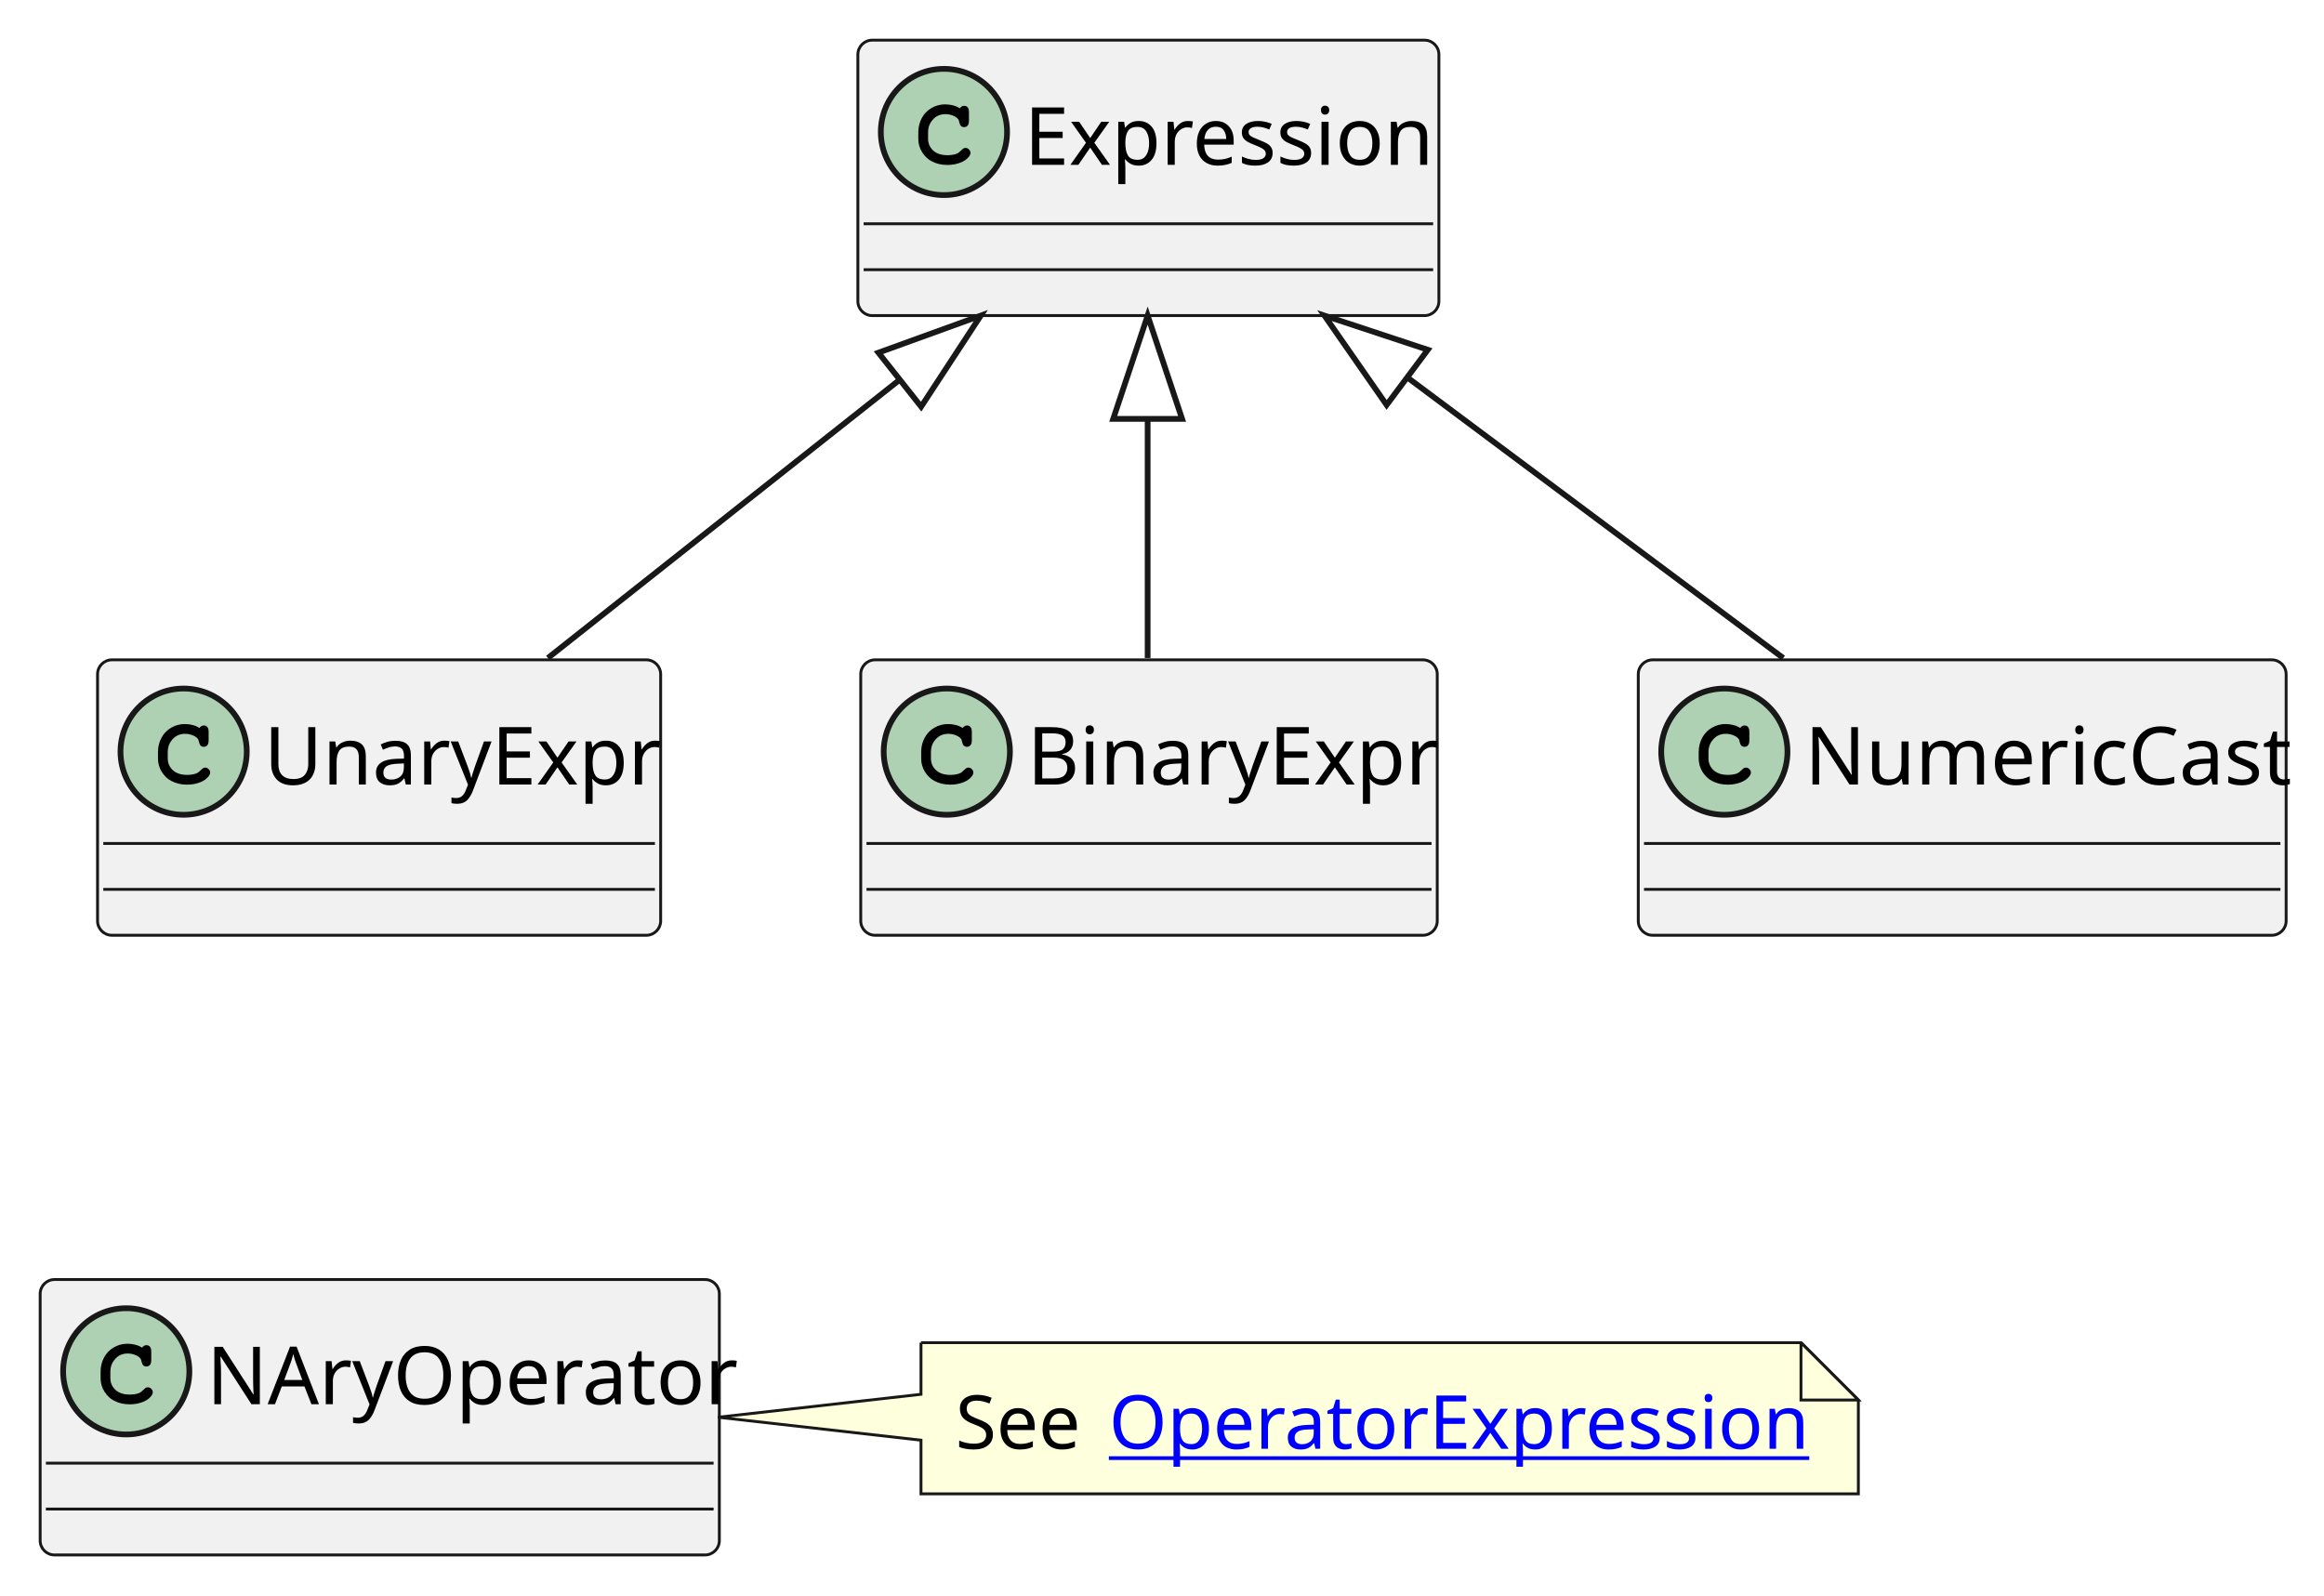
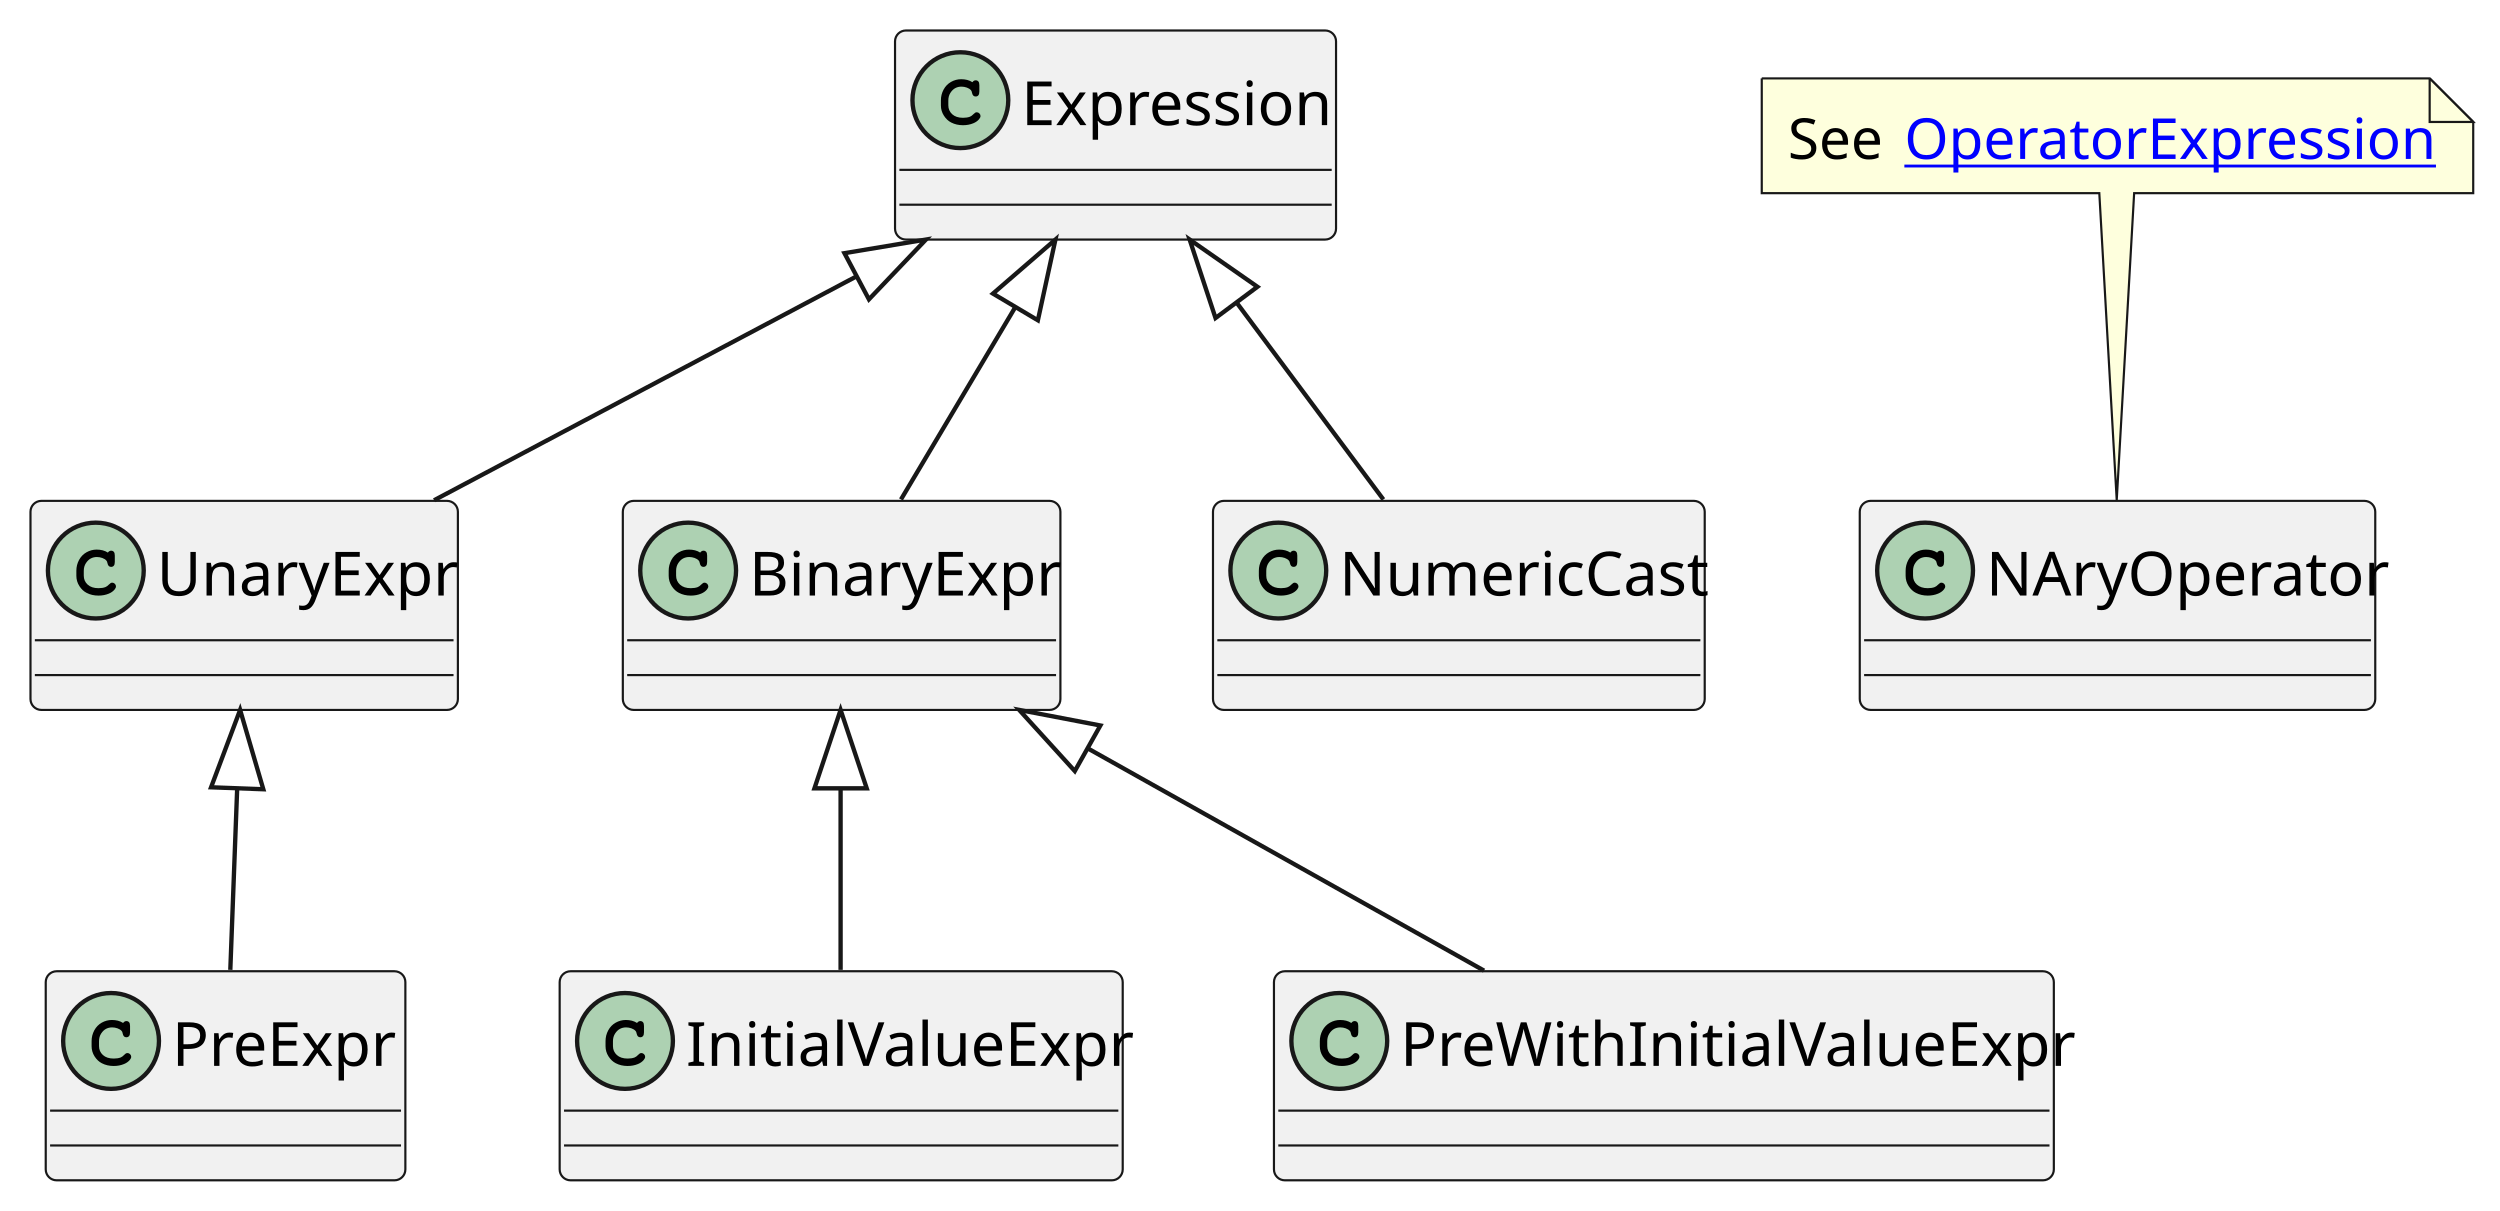
- <svg xmlns="http://www.w3.org/2000/svg" xmlns:xlink="http://www.w3.org/1999/xlink" contentStyleType="text/css" height="278px" preserveAspectRatio="none" style="width:405px;height:278px;background:#FFFFFF;" version="1.1" viewBox="0 0 405 278" width="405px" zoomAndPan="magnify">
+ <svg xmlns="http://www.w3.org/2000/svg" xmlns:xlink="http://www.w3.org/1999/xlink" contentStyleType="text/css" data-diagram-type="CLASS" height="278px" preserveAspectRatio="none" style="width:574px;height:278px;background:#FFFFFF;" version="1.1" viewBox="0 0 574 278" width="574px" zoomAndPan="magnify">
  <defs />
  <g>
-     <g id="elem_Expression">
-       <rect fill="#F1F1F1" height="48" id="Expression" rx="2.5" ry="2.5" style="stroke:#181818;stroke-width:0.5;" width="101.255" x="149.5" y="7" />
-       <ellipse cx="164.5" cy="23" fill="#ADD1B2" rx="11" ry="11" style="stroke:#181818;stroke-width:1.0;" />
-       <path d="M167.266,18.875 Q167.422,18.656 167.609,18.547 Q167.797,18.438 168.016,18.438 Q168.391,18.438 168.625,18.703 Q168.859,18.953 168.859,19.562 L168.859,21.016 Q168.859,21.625 168.625,21.891 Q168.391,22.156 168.016,22.156 Q167.672,22.156 167.469,21.953 Q167.266,21.766 167.156,21.25 Q167.109,20.891 166.922,20.703 Q166.594,20.328 165.984,20.109 Q165.375,19.891 164.75,19.891 Q163.984,19.891 163.344,20.219 Q162.719,20.547 162.219,21.297 Q161.734,22.047 161.734,23.078 L161.734,24.172 Q161.734,25.406 162.625,26.234 Q163.516,27.047 165.109,27.047 Q166.047,27.047 166.703,26.797 Q167.094,26.641 167.516,26.203 Q167.781,25.938 167.922,25.859 Q168.078,25.781 168.281,25.781 Q168.609,25.781 168.859,26.047 Q169.125,26.297 169.125,26.641 Q169.125,26.984 168.781,27.391 Q168.281,27.969 167.484,28.297 Q166.406,28.75 165.109,28.75 Q163.594,28.75 162.391,28.125 Q161.406,27.625 160.719,26.562 Q160.031,25.484 160.031,24.203 L160.031,23.047 Q160.031,21.719 160.641,20.578 Q161.266,19.422 162.359,18.812 Q163.453,18.188 164.688,18.188 Q165.422,18.188 166.062,18.359 Q166.719,18.516 167.266,18.875 Z " fill="#000000" />
-       <text fill="#000000" font-family="sans-serif" font-size="14" lengthAdjust="spacing" textLength="69.255" x="178.5" y="28.729">Expression</text>
-       <line style="stroke:#181818;stroke-width:0.5;" x1="150.5" x2="249.755" y1="39" y2="39" />
-       <line style="stroke:#181818;stroke-width:0.5;" x1="150.5" x2="249.755" y1="47" y2="47" />
+     <g class="entity" data-entity="Expression" data-source-line="2" data-uid="ent0002" id="entity_Expression">
+       <rect fill="#F1F1F1" height="48" rx="2.5" ry="2.5" style="stroke:#181818;stroke-width:0.5;" width="101.255" x="205.5" y="7" />
+       <ellipse cx="220.5" cy="23" fill="#ADD1B2" rx="11" ry="11" style="stroke:#181818;stroke-width:1;" />
+       <path d="M223.266,18.875 Q223.422,18.656 223.609,18.547 Q223.797,18.438 224.016,18.438 Q224.391,18.438 224.625,18.695 Q224.859,18.953 224.859,19.562 L224.859,21.016 Q224.859,21.625 224.625,21.891 Q224.391,22.156 224.016,22.156 Q223.672,22.156 223.469,21.953 Q223.266,21.766 223.156,21.25 Q223.109,20.891 222.922,20.703 Q222.594,20.328 221.984,20.109 Q221.375,19.891 220.75,19.891 Q219.984,19.891 219.352,20.219 Q218.719,20.547 218.227,21.297 Q217.734,22.047 217.734,23.078 L217.734,24.172 Q217.734,25.406 218.625,26.227 Q219.516,27.047 221.109,27.047 Q222.047,27.047 222.703,26.797 Q223.094,26.641 223.516,26.203 Q223.781,25.938 223.93,25.859 Q224.078,25.781 224.281,25.781 Q224.609,25.781 224.867,26.039 Q225.125,26.297 225.125,26.641 Q225.125,26.984 224.781,27.391 Q224.281,27.969 223.484,28.297 Q222.406,28.75 221.109,28.75 Q219.594,28.75 218.391,28.125 Q217.406,27.625 216.719,26.555 Q216.031,25.484 216.031,24.203 L216.031,23.047 Q216.031,21.719 216.648,20.57 Q217.266,19.422 218.359,18.805 Q219.453,18.188 220.688,18.188 Q221.422,18.188 222.07,18.352 Q222.719,18.516 223.266,18.875 Z " fill="#000000" />
+       <text fill="#000000" font-family="sans-serif" font-size="14" lengthAdjust="spacing" textLength="69.255" x="234.5" y="28.729">Expression</text>
+       <line style="stroke:#181818;stroke-width:0.5;" x1="206.5" x2="305.755" y1="39" y2="39" />
+       <line style="stroke:#181818;stroke-width:0.5;" x1="206.5" x2="305.755" y1="47" y2="47" />
    </g>
-     <g id="elem_UnaryExpr">
-       <rect fill="#F1F1F1" height="48" id="UnaryExpr" rx="2.5" ry="2.5" style="stroke:#181818;stroke-width:0.5;" width="98.131" x="17" y="115" />
-       <ellipse cx="32" cy="131" fill="#ADD1B2" rx="11" ry="11" style="stroke:#181818;stroke-width:1.0;" />
-       <path d="M34.766,126.875 Q34.922,126.656 35.109,126.547 Q35.297,126.438 35.516,126.438 Q35.891,126.438 36.125,126.703 Q36.359,126.953 36.359,127.562 L36.359,129.016 Q36.359,129.625 36.125,129.891 Q35.891,130.156 35.516,130.156 Q35.172,130.156 34.969,129.953 Q34.766,129.766 34.656,129.25 Q34.609,128.891 34.422,128.703 Q34.094,128.328 33.484,128.109 Q32.875,127.891 32.25,127.891 Q31.484,127.891 30.844,128.219 Q30.219,128.547 29.719,129.297 Q29.234,130.047 29.234,131.078 L29.234,132.172 Q29.234,133.406 30.125,134.234 Q31.016,135.047 32.609,135.047 Q33.547,135.047 34.203,134.797 Q34.594,134.641 35.016,134.203 Q35.281,133.938 35.422,133.859 Q35.578,133.781 35.781,133.781 Q36.109,133.781 36.359,134.047 Q36.625,134.297 36.625,134.641 Q36.625,134.984 36.281,135.391 Q35.781,135.969 34.984,136.297 Q33.906,136.75 32.609,136.75 Q31.094,136.75 29.891,136.125 Q28.906,135.625 28.219,134.562 Q27.531,133.484 27.531,132.203 L27.531,131.047 Q27.531,129.719 28.141,128.578 Q28.766,127.422 29.859,126.812 Q30.953,126.188 32.188,126.188 Q32.922,126.188 33.562,126.359 Q34.219,126.516 34.766,126.875 Z " fill="#000000" />
-       <text fill="#000000" font-family="sans-serif" font-size="14" lengthAdjust="spacing" textLength="66.131" x="46" y="136.728">UnaryExpr</text>
-       <line style="stroke:#181818;stroke-width:0.5;" x1="18" x2="114.131" y1="147" y2="147" />
-       <line style="stroke:#181818;stroke-width:0.5;" x1="18" x2="114.131" y1="155" y2="155" />
+     <g class="entity" data-entity="UnaryExpr" data-source-line="2" data-uid="ent0003" id="entity_UnaryExpr">
+       <rect fill="#F1F1F1" height="48" rx="2.5" ry="2.5" style="stroke:#181818;stroke-width:0.5;" width="98.131" x="7" y="115" />
+       <ellipse cx="22" cy="131" fill="#ADD1B2" rx="11" ry="11" style="stroke:#181818;stroke-width:1;" />
+       <path d="M24.766,126.875 Q24.922,126.656 25.109,126.547 Q25.297,126.438 25.516,126.438 Q25.891,126.438 26.125,126.695 Q26.359,126.953 26.359,127.562 L26.359,129.016 Q26.359,129.625 26.125,129.891 Q25.891,130.156 25.516,130.156 Q25.172,130.156 24.969,129.953 Q24.766,129.766 24.656,129.25 Q24.609,128.891 24.422,128.703 Q24.094,128.328 23.484,128.109 Q22.875,127.891 22.25,127.891 Q21.484,127.891 20.852,128.219 Q20.219,128.547 19.727,129.297 Q19.234,130.047 19.234,131.078 L19.234,132.172 Q19.234,133.406 20.125,134.227 Q21.016,135.047 22.609,135.047 Q23.547,135.047 24.203,134.797 Q24.594,134.641 25.016,134.203 Q25.281,133.938 25.43,133.859 Q25.578,133.781 25.781,133.781 Q26.109,133.781 26.367,134.039 Q26.625,134.297 26.625,134.641 Q26.625,134.984 26.281,135.391 Q25.781,135.969 24.984,136.297 Q23.906,136.75 22.609,136.75 Q21.094,136.75 19.891,136.125 Q18.906,135.625 18.219,134.555 Q17.531,133.484 17.531,132.203 L17.531,131.047 Q17.531,129.719 18.148,128.57 Q18.766,127.422 19.859,126.805 Q20.953,126.188 22.188,126.188 Q22.922,126.188 23.57,126.352 Q24.219,126.516 24.766,126.875 Z " fill="#000000" />
+       <text fill="#000000" font-family="sans-serif" font-size="14" lengthAdjust="spacing" textLength="66.131" x="36" y="136.728">UnaryExpr</text>
+       <line style="stroke:#181818;stroke-width:0.5;" x1="8" x2="104.131" y1="147" y2="147" />
+       <line style="stroke:#181818;stroke-width:0.5;" x1="8" x2="104.131" y1="155" y2="155" />
    </g>
-     <g id="elem_BinaryExpr">
-       <rect fill="#F1F1F1" height="48" id="BinaryExpr" rx="2.5" ry="2.5" style="stroke:#181818;stroke-width:0.5;" width="100.469" x="150" y="115" />
-       <ellipse cx="165" cy="131" fill="#ADD1B2" rx="11" ry="11" style="stroke:#181818;stroke-width:1.0;" />
-       <path d="M167.766,126.875 Q167.922,126.656 168.109,126.547 Q168.297,126.438 168.516,126.438 Q168.891,126.438 169.125,126.703 Q169.359,126.953 169.359,127.562 L169.359,129.016 Q169.359,129.625 169.125,129.891 Q168.891,130.156 168.516,130.156 Q168.172,130.156 167.969,129.953 Q167.766,129.766 167.656,129.25 Q167.609,128.891 167.422,128.703 Q167.094,128.328 166.484,128.109 Q165.875,127.891 165.25,127.891 Q164.484,127.891 163.844,128.219 Q163.219,128.547 162.719,129.297 Q162.234,130.047 162.234,131.078 L162.234,132.172 Q162.234,133.406 163.125,134.234 Q164.016,135.047 165.609,135.047 Q166.547,135.047 167.203,134.797 Q167.594,134.641 168.016,134.203 Q168.281,133.938 168.422,133.859 Q168.578,133.781 168.781,133.781 Q169.109,133.781 169.359,134.047 Q169.625,134.297 169.625,134.641 Q169.625,134.984 169.281,135.391 Q168.781,135.969 167.984,136.297 Q166.906,136.75 165.609,136.75 Q164.094,136.75 162.891,136.125 Q161.906,135.625 161.219,134.562 Q160.531,133.484 160.531,132.203 L160.531,131.047 Q160.531,129.719 161.141,128.578 Q161.766,127.422 162.859,126.812 Q163.953,126.188 165.188,126.188 Q165.922,126.188 166.562,126.359 Q167.219,126.516 167.766,126.875 Z " fill="#000000" />
-       <text fill="#000000" font-family="sans-serif" font-size="14" lengthAdjust="spacing" textLength="68.469" x="179" y="136.728">BinaryExpr</text>
-       <line style="stroke:#181818;stroke-width:0.5;" x1="151" x2="249.469" y1="147" y2="147" />
-       <line style="stroke:#181818;stroke-width:0.5;" x1="151" x2="249.469" y1="155" y2="155" />
+     <g class="entity" data-entity="BinaryExpr" data-source-line="3" data-uid="ent0005" id="entity_BinaryExpr">
+       <rect fill="#F1F1F1" height="48" rx="2.5" ry="2.5" style="stroke:#181818;stroke-width:0.5;" width="100.469" x="143" y="115" />
+       <ellipse cx="158" cy="131" fill="#ADD1B2" rx="11" ry="11" style="stroke:#181818;stroke-width:1;" />
+       <path d="M160.766,126.875 Q160.922,126.656 161.109,126.547 Q161.297,126.438 161.516,126.438 Q161.891,126.438 162.125,126.695 Q162.359,126.953 162.359,127.562 L162.359,129.016 Q162.359,129.625 162.125,129.891 Q161.891,130.156 161.516,130.156 Q161.172,130.156 160.969,129.953 Q160.766,129.766 160.656,129.25 Q160.609,128.891 160.422,128.703 Q160.094,128.328 159.484,128.109 Q158.875,127.891 158.25,127.891 Q157.484,127.891 156.852,128.219 Q156.219,128.547 155.727,129.297 Q155.234,130.047 155.234,131.078 L155.234,132.172 Q155.234,133.406 156.125,134.227 Q157.016,135.047 158.609,135.047 Q159.547,135.047 160.203,134.797 Q160.594,134.641 161.016,134.203 Q161.281,133.938 161.43,133.859 Q161.578,133.781 161.781,133.781 Q162.109,133.781 162.367,134.039 Q162.625,134.297 162.625,134.641 Q162.625,134.984 162.281,135.391 Q161.781,135.969 160.984,136.297 Q159.906,136.75 158.609,136.75 Q157.094,136.75 155.891,136.125 Q154.906,135.625 154.219,134.555 Q153.531,133.484 153.531,132.203 L153.531,131.047 Q153.531,129.719 154.148,128.57 Q154.766,127.422 155.859,126.805 Q156.953,126.188 158.188,126.188 Q158.922,126.188 159.57,126.352 Q160.219,126.516 160.766,126.875 Z " fill="#000000" />
+       <text fill="#000000" font-family="sans-serif" font-size="14" lengthAdjust="spacing" textLength="68.469" x="172" y="136.728">BinaryExpr</text>
+       <line style="stroke:#181818;stroke-width:0.5;" x1="144" x2="242.469" y1="147" y2="147" />
+       <line style="stroke:#181818;stroke-width:0.5;" x1="144" x2="242.469" y1="155" y2="155" />
    </g>
-     <g id="elem_NumericCast">
-       <rect fill="#F1F1F1" height="48" id="NumericCast" rx="2.5" ry="2.5" style="stroke:#181818;stroke-width:0.5;" width="112.903" x="285.5" y="115" />
-       <ellipse cx="300.5" cy="131" fill="#ADD1B2" rx="11" ry="11" style="stroke:#181818;stroke-width:1.0;" />
-       <path d="M303.266,126.875 Q303.422,126.656 303.609,126.547 Q303.797,126.438 304.016,126.438 Q304.391,126.438 304.625,126.703 Q304.859,126.953 304.859,127.562 L304.859,129.016 Q304.859,129.625 304.625,129.891 Q304.391,130.156 304.016,130.156 Q303.672,130.156 303.469,129.953 Q303.266,129.766 303.156,129.25 Q303.109,128.891 302.922,128.703 Q302.594,128.328 301.984,128.109 Q301.375,127.891 300.75,127.891 Q299.984,127.891 299.344,128.219 Q298.719,128.547 298.219,129.297 Q297.734,130.047 297.734,131.078 L297.734,132.172 Q297.734,133.406 298.625,134.234 Q299.516,135.047 301.109,135.047 Q302.047,135.047 302.703,134.797 Q303.094,134.641 303.516,134.203 Q303.781,133.938 303.922,133.859 Q304.078,133.781 304.281,133.781 Q304.609,133.781 304.859,134.047 Q305.125,134.297 305.125,134.641 Q305.125,134.984 304.781,135.391 Q304.281,135.969 303.484,136.297 Q302.406,136.75 301.109,136.75 Q299.594,136.75 298.391,136.125 Q297.406,135.625 296.719,134.562 Q296.031,133.484 296.031,132.203 L296.031,131.047 Q296.031,129.719 296.641,128.578 Q297.266,127.422 298.359,126.812 Q299.453,126.188 300.688,126.188 Q301.422,126.188 302.062,126.359 Q302.719,126.516 303.266,126.875 Z " fill="#000000" />
-       <text fill="#000000" font-family="sans-serif" font-size="14" lengthAdjust="spacing" textLength="80.903" x="314.5" y="136.728">NumericCast</text>
-       <line style="stroke:#181818;stroke-width:0.5;" x1="286.5" x2="397.403" y1="147" y2="147" />
-       <line style="stroke:#181818;stroke-width:0.5;" x1="286.5" x2="397.403" y1="155" y2="155" />
+     <g class="entity" data-entity="NumericCast" data-source-line="4" data-uid="ent0007" id="entity_NumericCast">
+       <rect fill="#F1F1F1" height="48" rx="2.5" ry="2.5" style="stroke:#181818;stroke-width:0.5;" width="112.903" x="278.5" y="115" />
+       <ellipse cx="293.5" cy="131" fill="#ADD1B2" rx="11" ry="11" style="stroke:#181818;stroke-width:1;" />
+       <path d="M296.266,126.875 Q296.422,126.656 296.609,126.547 Q296.797,126.438 297.016,126.438 Q297.391,126.438 297.625,126.695 Q297.859,126.953 297.859,127.562 L297.859,129.016 Q297.859,129.625 297.625,129.891 Q297.391,130.156 297.016,130.156 Q296.672,130.156 296.469,129.953 Q296.266,129.766 296.156,129.25 Q296.109,128.891 295.922,128.703 Q295.594,128.328 294.984,128.109 Q294.375,127.891 293.75,127.891 Q292.984,127.891 292.352,128.219 Q291.719,128.547 291.227,129.297 Q290.734,130.047 290.734,131.078 L290.734,132.172 Q290.734,133.406 291.625,134.227 Q292.516,135.047 294.109,135.047 Q295.047,135.047 295.703,134.797 Q296.094,134.641 296.516,134.203 Q296.781,133.938 296.93,133.859 Q297.078,133.781 297.281,133.781 Q297.609,133.781 297.867,134.039 Q298.125,134.297 298.125,134.641 Q298.125,134.984 297.781,135.391 Q297.281,135.969 296.484,136.297 Q295.406,136.75 294.109,136.75 Q292.594,136.75 291.391,136.125 Q290.406,135.625 289.719,134.555 Q289.031,133.484 289.031,132.203 L289.031,131.047 Q289.031,129.719 289.648,128.57 Q290.266,127.422 291.359,126.805 Q292.453,126.188 293.688,126.188 Q294.422,126.188 295.07,126.352 Q295.719,126.516 296.266,126.875 Z " fill="#000000" />
+       <text fill="#000000" font-family="sans-serif" font-size="14" lengthAdjust="spacing" textLength="80.903" x="307.5" y="136.728">NumericCast</text>
+       <line style="stroke:#181818;stroke-width:0.5;" x1="279.5" x2="390.403" y1="147" y2="147" />
+       <line style="stroke:#181818;stroke-width:0.5;" x1="279.5" x2="390.403" y1="155" y2="155" />
    </g>
-     <g id="elem_NAryOperator">
-       <rect fill="#F1F1F1" height="48" id="NAryOperator" rx="2.5" ry="2.5" style="stroke:#181818;stroke-width:0.5;" width="118.358" x="7" y="223" />
-       <ellipse cx="22" cy="239" fill="#ADD1B2" rx="11" ry="11" style="stroke:#181818;stroke-width:1.0;" />
-       <path d="M24.766,234.875 Q24.922,234.656 25.109,234.547 Q25.297,234.438 25.516,234.438 Q25.891,234.438 26.125,234.703 Q26.359,234.953 26.359,235.562 L26.359,237.016 Q26.359,237.625 26.125,237.891 Q25.891,238.156 25.516,238.156 Q25.172,238.156 24.969,237.953 Q24.766,237.766 24.656,237.25 Q24.609,236.891 24.422,236.703 Q24.094,236.328 23.484,236.109 Q22.875,235.891 22.25,235.891 Q21.484,235.891 20.844,236.219 Q20.219,236.547 19.719,237.297 Q19.234,238.047 19.234,239.078 L19.234,240.172 Q19.234,241.406 20.125,242.234 Q21.016,243.047 22.609,243.047 Q23.547,243.047 24.203,242.797 Q24.594,242.641 25.016,242.203 Q25.281,241.938 25.422,241.859 Q25.578,241.781 25.781,241.781 Q26.109,241.781 26.359,242.047 Q26.625,242.297 26.625,242.641 Q26.625,242.984 26.281,243.391 Q25.781,243.969 24.984,244.297 Q23.906,244.75 22.609,244.75 Q21.094,244.75 19.891,244.125 Q18.906,243.625 18.219,242.562 Q17.531,241.484 17.531,240.203 L17.531,239.047 Q17.531,237.719 18.141,236.578 Q18.766,235.422 19.859,234.812 Q20.953,234.188 22.188,234.188 Q22.922,234.188 23.562,234.359 Q24.219,234.516 24.766,234.875 Z " fill="#000000" />
-       <text fill="#000000" font-family="sans-serif" font-size="14" lengthAdjust="spacing" textLength="86.358" x="36" y="244.728">NAryOperator</text>
-       <line style="stroke:#181818;stroke-width:0.5;" x1="8" x2="124.358" y1="255" y2="255" />
-       <line style="stroke:#181818;stroke-width:0.5;" x1="8" x2="124.358" y1="263" y2="263" />
+     <g class="entity" data-entity="PreExpr" data-source-line="5" data-uid="ent0009" id="entity_PreExpr">
+       <rect fill="#F1F1F1" height="48" rx="2.5" ry="2.5" style="stroke:#181818;stroke-width:0.5;" width="82.572" x="10.5" y="223" />
+       <ellipse cx="25.5" cy="239" fill="#ADD1B2" rx="11" ry="11" style="stroke:#181818;stroke-width:1;" />
+       <path d="M28.266,234.875 Q28.422,234.656 28.609,234.547 Q28.797,234.438 29.016,234.438 Q29.391,234.438 29.625,234.695 Q29.859,234.953 29.859,235.562 L29.859,237.016 Q29.859,237.625 29.625,237.891 Q29.391,238.156 29.016,238.156 Q28.672,238.156 28.469,237.953 Q28.266,237.766 28.156,237.25 Q28.109,236.891 27.922,236.703 Q27.594,236.328 26.984,236.109 Q26.375,235.891 25.75,235.891 Q24.984,235.891 24.352,236.219 Q23.719,236.547 23.227,237.297 Q22.734,238.047 22.734,239.078 L22.734,240.172 Q22.734,241.406 23.625,242.227 Q24.516,243.047 26.109,243.047 Q27.047,243.047 27.703,242.797 Q28.094,242.641 28.516,242.203 Q28.781,241.938 28.93,241.859 Q29.078,241.781 29.281,241.781 Q29.609,241.781 29.867,242.039 Q30.125,242.297 30.125,242.641 Q30.125,242.984 29.781,243.391 Q29.281,243.969 28.484,244.297 Q27.406,244.75 26.109,244.75 Q24.594,244.75 23.391,244.125 Q22.406,243.625 21.719,242.555 Q21.031,241.484 21.031,240.203 L21.031,239.047 Q21.031,237.719 21.648,236.57 Q22.266,235.422 23.359,234.805 Q24.453,234.188 25.688,234.188 Q26.422,234.188 27.07,234.352 Q27.719,234.516 28.266,234.875 Z " fill="#000000" />
+       <text fill="#000000" font-family="sans-serif" font-size="14" lengthAdjust="spacing" textLength="50.572" x="39.5" y="244.728">PreExpr</text>
+       <line style="stroke:#181818;stroke-width:0.5;" x1="11.5" x2="92.072" y1="255" y2="255" />
+       <line style="stroke:#181818;stroke-width:0.5;" x1="11.5" x2="92.072" y1="263" y2="263" />
    </g>
-     <g id="elem_GMN11">
-       <path d="M160.5,234 L160.5,243 L125.12,247 L160.5,251 L160.5,260.352 A0,0 0 0 0 160.5,260.352 L323.853,260.352 A0,0 0 0 0 323.853,260.352 L323.853,244 L313.853,234 L160.5,234 A0,0 0 0 0 160.5,234 " fill="#FEFFDD" style="stroke:#181818;stroke-width:0.5;" />
-       <path d="M313.853,234 L313.853,244 L323.853,244 L313.853,234 " fill="#FEFFDD" style="stroke:#181818;stroke-width:0.5;" />
-       <text fill="#000000" font-family="sans-serif" font-size="13" lengthAdjust="spacing" textLength="23.131" x="166.5" y="252.495">See</text>
+     <g class="entity" data-entity="InitialValueExpr" data-source-line="6" data-uid="ent0011" id="entity_InitialValueExpr">
+       <rect fill="#F1F1F1" height="48" rx="2.5" ry="2.5" style="stroke:#181818;stroke-width:0.5;" width="129.275" x="128.5" y="223" />
+       <ellipse cx="143.5" cy="239" fill="#ADD1B2" rx="11" ry="11" style="stroke:#181818;stroke-width:1;" />
+       <path d="M146.266,234.875 Q146.422,234.656 146.609,234.547 Q146.797,234.438 147.016,234.438 Q147.391,234.438 147.625,234.695 Q147.859,234.953 147.859,235.562 L147.859,237.016 Q147.859,237.625 147.625,237.891 Q147.391,238.156 147.016,238.156 Q146.672,238.156 146.469,237.953 Q146.266,237.766 146.156,237.25 Q146.109,236.891 145.922,236.703 Q145.594,236.328 144.984,236.109 Q144.375,235.891 143.75,235.891 Q142.984,235.891 142.352,236.219 Q141.719,236.547 141.227,237.297 Q140.734,238.047 140.734,239.078 L140.734,240.172 Q140.734,241.406 141.625,242.227 Q142.516,243.047 144.109,243.047 Q145.047,243.047 145.703,242.797 Q146.094,242.641 146.516,242.203 Q146.781,241.938 146.93,241.859 Q147.078,241.781 147.281,241.781 Q147.609,241.781 147.867,242.039 Q148.125,242.297 148.125,242.641 Q148.125,242.984 147.781,243.391 Q147.281,243.969 146.484,244.297 Q145.406,244.75 144.109,244.75 Q142.594,244.75 141.391,244.125 Q140.406,243.625 139.719,242.555 Q139.031,241.484 139.031,240.203 L139.031,239.047 Q139.031,237.719 139.648,236.57 Q140.266,235.422 141.359,234.805 Q142.453,234.188 143.688,234.188 Q144.422,234.188 145.07,234.352 Q145.719,234.516 146.266,234.875 Z " fill="#000000" />
+       <text fill="#000000" font-family="sans-serif" font-size="14" lengthAdjust="spacing" textLength="97.275" x="157.5" y="244.728">InitialValueExpr</text>
+       <line style="stroke:#181818;stroke-width:0.5;" x1="129.5" x2="256.775" y1="255" y2="255" />
+       <line style="stroke:#181818;stroke-width:0.5;" x1="129.5" x2="256.775" y1="263" y2="263" />
+     </g>
+     <g class="entity" data-entity="PreWithInitialValueExpr" data-source-line="7" data-uid="ent0013" id="entity_PreWithInitialValueExpr">
+       <rect fill="#F1F1F1" height="48" rx="2.5" ry="2.5" style="stroke:#181818;stroke-width:0.5;" width="179.061" x="292.5" y="223" />
+       <ellipse cx="307.5" cy="239" fill="#ADD1B2" rx="11" ry="11" style="stroke:#181818;stroke-width:1;" />
+       <path d="M310.266,234.875 Q310.422,234.656 310.609,234.547 Q310.797,234.438 311.016,234.438 Q311.391,234.438 311.625,234.695 Q311.859,234.953 311.859,235.562 L311.859,237.016 Q311.859,237.625 311.625,237.891 Q311.391,238.156 311.016,238.156 Q310.672,238.156 310.469,237.953 Q310.266,237.766 310.156,237.25 Q310.109,236.891 309.922,236.703 Q309.594,236.328 308.984,236.109 Q308.375,235.891 307.75,235.891 Q306.984,235.891 306.352,236.219 Q305.719,236.547 305.227,237.297 Q304.734,238.047 304.734,239.078 L304.734,240.172 Q304.734,241.406 305.625,242.227 Q306.516,243.047 308.109,243.047 Q309.047,243.047 309.703,242.797 Q310.094,242.641 310.516,242.203 Q310.781,241.938 310.93,241.859 Q311.078,241.781 311.281,241.781 Q311.609,241.781 311.867,242.039 Q312.125,242.297 312.125,242.641 Q312.125,242.984 311.781,243.391 Q311.281,243.969 310.484,244.297 Q309.406,244.75 308.109,244.75 Q306.594,244.75 305.391,244.125 Q304.406,243.625 303.719,242.555 Q303.031,241.484 303.031,240.203 L303.031,239.047 Q303.031,237.719 303.648,236.57 Q304.266,235.422 305.359,234.805 Q306.453,234.188 307.688,234.188 Q308.422,234.188 309.07,234.352 Q309.719,234.516 310.266,234.875 Z " fill="#000000" />
+       <text fill="#000000" font-family="sans-serif" font-size="14" lengthAdjust="spacing" textLength="147.061" x="321.5" y="244.728">PreWithInitialValueExpr</text>
+       <line style="stroke:#181818;stroke-width:0.5;" x1="293.5" x2="470.562" y1="255" y2="255" />
+       <line style="stroke:#181818;stroke-width:0.5;" x1="293.5" x2="470.562" y1="263" y2="263" />
+     </g>
+     <g class="entity" data-entity="NAryOperator" data-source-line="8" data-uid="ent0015" id="entity_NAryOperator">
+       <rect fill="#F1F1F1" height="48" rx="2.5" ry="2.5" style="stroke:#181818;stroke-width:0.5;" width="118.358" x="427" y="115" />
+       <ellipse cx="442" cy="131" fill="#ADD1B2" rx="11" ry="11" style="stroke:#181818;stroke-width:1;" />
+       <path d="M444.766,126.875 Q444.922,126.656 445.109,126.547 Q445.297,126.438 445.516,126.438 Q445.891,126.438 446.125,126.695 Q446.359,126.953 446.359,127.562 L446.359,129.016 Q446.359,129.625 446.125,129.891 Q445.891,130.156 445.516,130.156 Q445.172,130.156 444.969,129.953 Q444.766,129.766 444.656,129.25 Q444.609,128.891 444.422,128.703 Q444.094,128.328 443.484,128.109 Q442.875,127.891 442.25,127.891 Q441.484,127.891 440.852,128.219 Q440.219,128.547 439.727,129.297 Q439.234,130.047 439.234,131.078 L439.234,132.172 Q439.234,133.406 440.125,134.227 Q441.016,135.047 442.609,135.047 Q443.547,135.047 444.203,134.797 Q444.594,134.641 445.016,134.203 Q445.281,133.938 445.43,133.859 Q445.578,133.781 445.781,133.781 Q446.109,133.781 446.367,134.039 Q446.625,134.297 446.625,134.641 Q446.625,134.984 446.281,135.391 Q445.781,135.969 444.984,136.297 Q443.906,136.75 442.609,136.75 Q441.094,136.75 439.891,136.125 Q438.906,135.625 438.219,134.555 Q437.531,133.484 437.531,132.203 L437.531,131.047 Q437.531,129.719 438.148,128.57 Q438.766,127.422 439.859,126.805 Q440.953,126.188 442.188,126.188 Q442.922,126.188 443.57,126.352 Q444.219,126.516 444.766,126.875 Z " fill="#000000" />
+       <text fill="#000000" font-family="sans-serif" font-size="14" lengthAdjust="spacing" textLength="86.358" x="456" y="136.728">NAryOperator</text>
+       <line style="stroke:#181818;stroke-width:0.5;" x1="428" x2="544.358" y1="147" y2="147" />
+       <line style="stroke:#181818;stroke-width:0.5;" x1="428" x2="544.358" y1="155" y2="155" />
+     </g>
+     <g class="entity" data-entity="GMN17" data-source-line="9" data-uid="ent0018" id="entity_GMN17">
+       <path d="M404.5,18 L404.5,44.352 A0,0 0 0 0 404.5,44.352 L482,44.352 L486,114.83 L490,44.352 L567.852,44.352 A0,0 0 0 0 567.852,44.352 L567.852,28 L557.852,18 L404.5,18 A0,0 0 0 0 404.5,18" fill="#FEFFDD" style="stroke:#181818;stroke-width:0.5;" />
+       <path d="M557.852,18 L557.852,28 L567.852,28 L557.852,18" fill="#FEFFDD" style="stroke:#181818;stroke-width:0.5;" />
+       <text fill="#000000" font-family="sans-serif" font-size="13" lengthAdjust="spacing" textLength="23.131" x="410.5" y="36.495">See</text>
      <a href="api/language/expressions/instance.html#ansys.scadeone.core.swan.OperatorExpression" target="_top" title="api/language/expressions/instance.html#ansys.scadeone.core.swan.OperatorExpression" xlink:actuate="onRequest" xlink:href="api/language/expressions/instance.html#ansys.scadeone.core.swan.OperatorExpression" xlink:show="new" xlink:title="api/language/expressions/instance.html#ansys.scadeone.core.swan.OperatorExpression" xlink:type="simple">
-         <text fill="#0000FF" font-family="sans-serif" font-size="13" lengthAdjust="spacing" text-decoration="underline" textLength="115.61" x="193.243" y="252.495">OperatorExpression</text>
+         <text fill="#0000FF" font-family="sans-serif" font-size="13" lengthAdjust="spacing" text-decoration="underline" textLength="115.61" x="437.243" y="36.495">OperatorExpression</text>
      </a>
    </g>
-     <g id="link_Expression_UnaryExpr">
-       <path codeLine="2" d="M156.804,66.169 C134.484,83.829 117.91,96.94 95.48,114.68 " fill="none" id="Expression-backto-UnaryExpr" style="stroke:#181818;stroke-width:1.0;" />
-       <polygon fill="none" points="170.92,55,153.081,61.464,160.527,70.874,170.92,55" style="stroke:#181818;stroke-width:1.0;" />
+     <g class="link" data-entity-1="Expression" data-entity-2="UnaryExpr" data-source-line="2" data-uid="lnk4" id="link_Expression_UnaryExpr">
+       <path codeLine="2" d="M196.696,63.43 C163.266,81.15 133.15,97.11 99.66,114.86" fill="none" id="Expression-backto-UnaryExpr" style="stroke:#181818;stroke-width:1;" />
+       <polygon fill="none" points="212.6,55,193.886,58.129,199.506,68.731,212.6,55" style="stroke:#181818;stroke-width:1;" />
    </g>
-     <g id="link_Expression_BinaryExpr">
-       <path codeLine="3" d="M200,73 C200,90.66 200,96.94 200,114.68 " fill="none" id="Expression-backto-BinaryExpr" style="stroke:#181818;stroke-width:1.0;" />
-       <polygon fill="none" points="200,55,194,73,206,73,200,55" style="stroke:#181818;stroke-width:1.0;" />
+     <g class="link" data-entity-1="Expression" data-entity-2="BinaryExpr" data-source-line="3" data-uid="lnk6" id="link_Expression_BinaryExpr">
+       <path codeLine="3" d="M233.137,70.476 C222.648,88.136 217.4,96.94 206.86,114.68" fill="none" id="Expression-backto-BinaryExpr" style="stroke:#181818;stroke-width:1;" />
+       <polygon fill="none" points="242.33,55,227.979,67.412,238.296,73.54,242.33,55" style="stroke:#181818;stroke-width:1;" />
    </g>
-     <g id="link_Expression_NumericCast">
-       <path codeLine="4" d="M245.235,65.767 C268.895,83.427 287,96.94 310.76,114.68 " fill="none" id="Expression-backto-NumericCast" style="stroke:#181818;stroke-width:1.0;" />
-       <polygon fill="none" points="230.81,55,241.646,70.575,248.824,60.959,230.81,55" style="stroke:#181818;stroke-width:1.0;" />
+     <g class="link" data-entity-1="Expression" data-entity-2="NumericCast" data-source-line="4" data-uid="lnk8" id="link_Expression_NumericCast">
+       <path codeLine="4" d="M283.896,69.433 C297.055,87.093 304.4,96.94 317.62,114.68" fill="none" id="Expression-backto-NumericCast" style="stroke:#181818;stroke-width:1;" />
+       <polygon fill="none" points="273.14,55,279.084,73.018,288.707,65.848,273.14,55" style="stroke:#181818;stroke-width:1;" />
+     </g>
+     <g class="link" data-entity-1="UnaryExpr" data-entity-2="PreExpr" data-source-line="5" data-uid="lnk10" id="link_UnaryExpr_PreExpr">
+       <path codeLine="5" d="M54.458,180.987 C53.798,198.647 53.55,204.94 52.88,222.68" fill="none" id="UnaryExpr-backto-PreExpr" style="stroke:#181818;stroke-width:1;" />
+       <polygon fill="none" points="55.13,163,48.462,180.763,60.454,181.212,55.13,163" style="stroke:#181818;stroke-width:1;" />
+     </g>
+     <g class="link" data-entity-1="BinaryExpr" data-entity-2="InitialValueExpr" data-source-line="6" data-uid="lnk12" id="link_BinaryExpr_InitialValueExpr">
+       <path codeLine="6" d="M193,181 C193,198.66 193,204.94 193,222.68" fill="none" id="BinaryExpr-backto-InitialValueExpr" style="stroke:#181818;stroke-width:1;" />
+       <polygon fill="none" points="193,163,187,181,199,181,193,163" style="stroke:#181818;stroke-width:1;" />
+     </g>
+     <g class="link" data-entity-1="BinaryExpr" data-entity-2="PreWithInitialValueExpr" data-source-line="7" data-uid="lnk14" id="link_BinaryExpr_PreWithInitialValueExpr">
+       <path codeLine="7" d="M249.709,171.806 C281.299,189.526 309.09,205.11 340.74,222.86" fill="none" id="BinaryExpr-backto-PreWithInitialValueExpr" style="stroke:#181818;stroke-width:1;" />
+       <polygon fill="none" points="234.01,163,246.774,177.039,252.644,166.573,234.01,163" style="stroke:#181818;stroke-width:1;" />
    </g>
  </g>
</svg>
